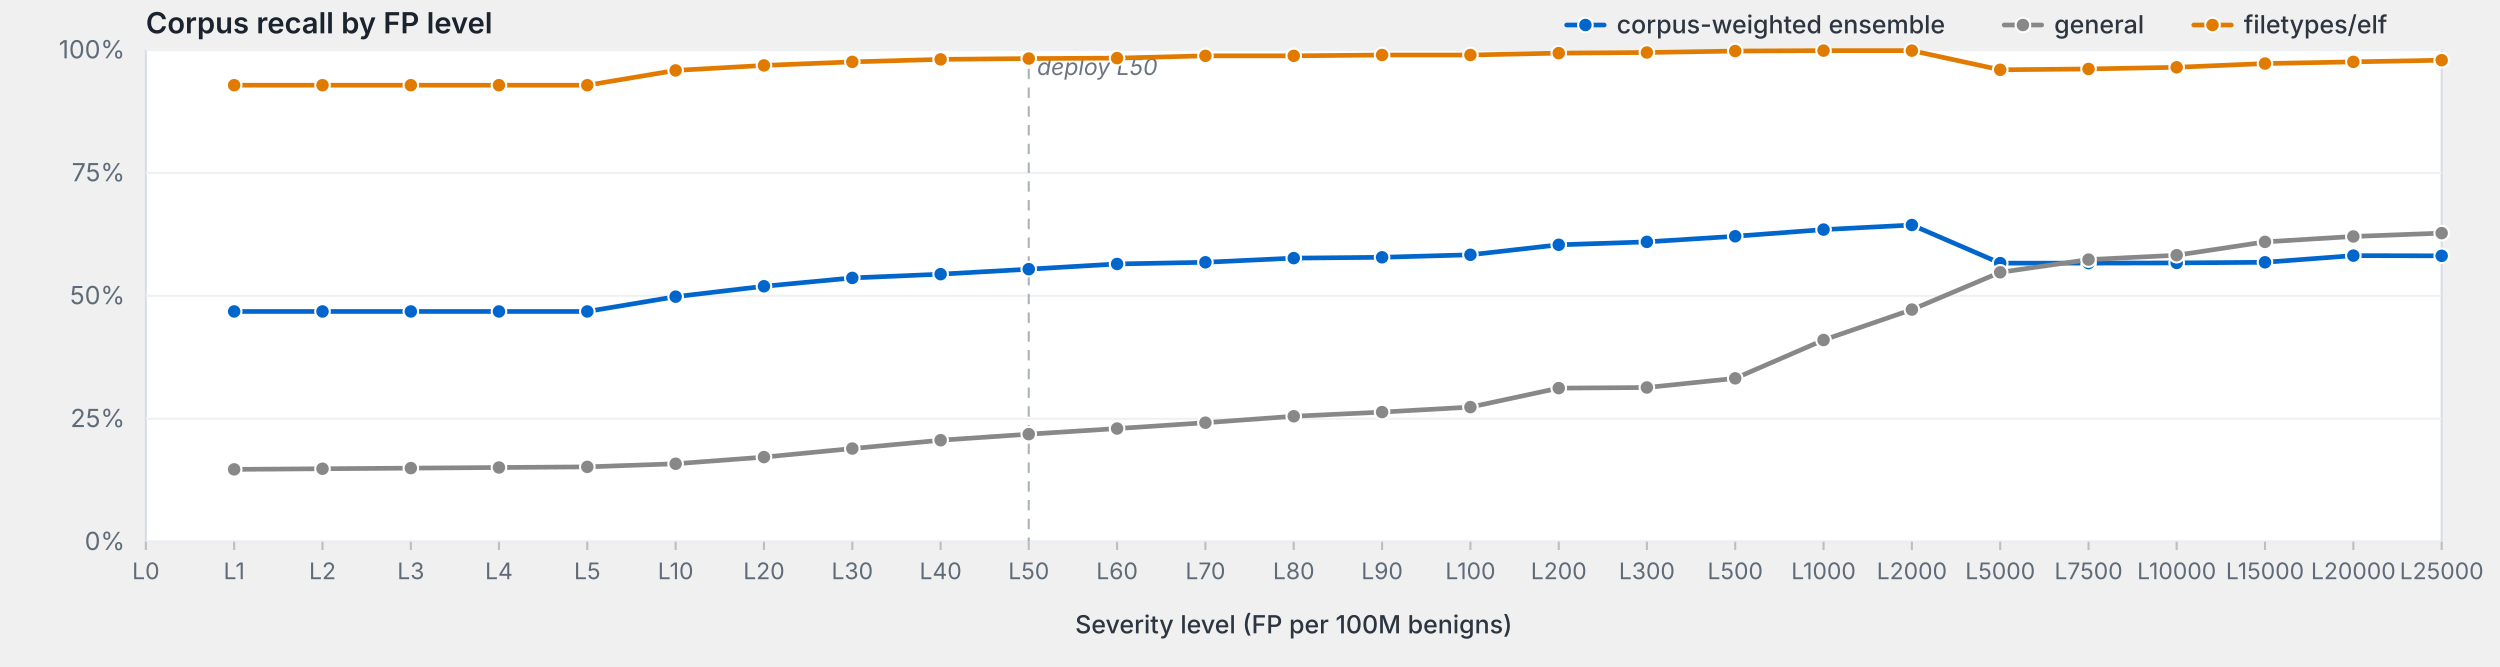
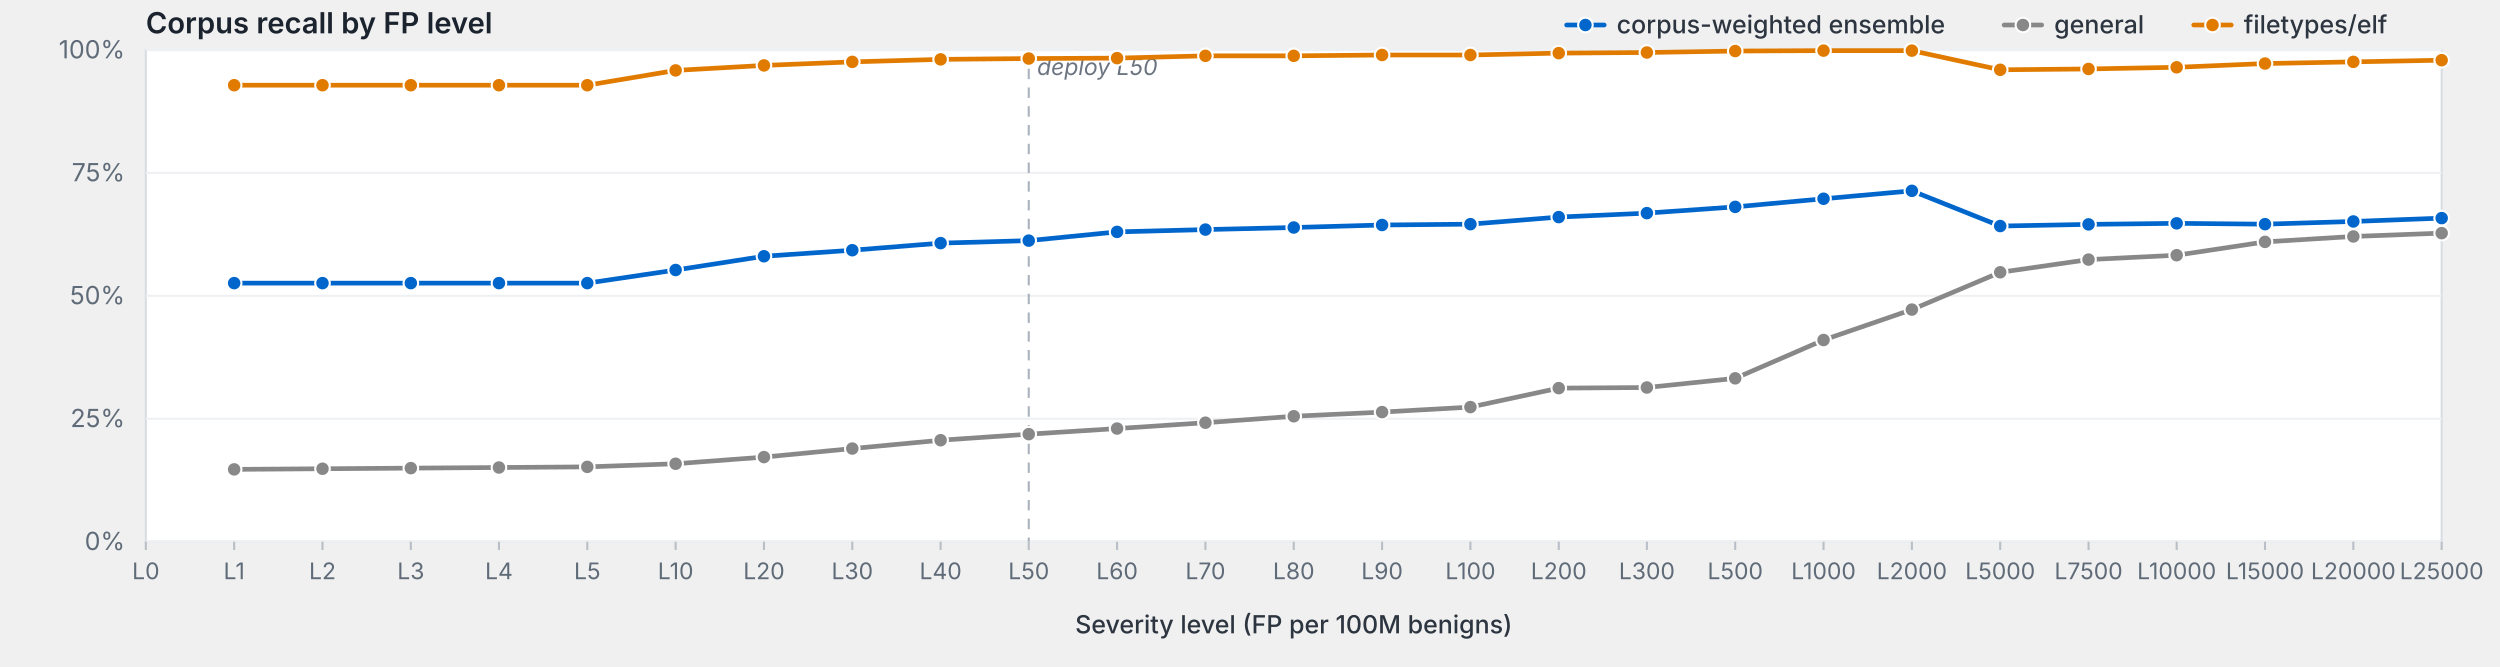
<svg xmlns="http://www.w3.org/2000/svg" viewBox="0 0 1200 320" width="1200" height="320" preserveAspectRatio="xMidYMid meet" role="img" aria-label="Corpus recall by FP level">
  <style>svg { background: #fdfdfd; }.frame { fill: #fff; stroke: #d8dde3; stroke-width: 1; }.grid { stroke: #eef0f3; stroke-width: 1; }.tick { stroke: #b8bfc7; stroke-width: 1; }.axis-label { fill: #5f6b78; font-family: -apple-system, BlinkMacSystemFont, "Segoe UI", system-ui, sans-serif; font-size: 12px; }.x-label { fill: #5f6b78; font-family: -apple-system, BlinkMacSystemFont, "Segoe UI", system-ui, sans-serif; font-size: 11px; }.axis-title { fill: #2d3540; font-family: -apple-system, BlinkMacSystemFont, "Segoe UI", system-ui, sans-serif; font-size: 12px; font-weight: 500; }.title { fill: #1a232e; font-family: -apple-system, BlinkMacSystemFont, "Segoe UI", system-ui, sans-serif; font-size: 14px; font-weight: 600; }.deploy-marker { stroke: #aab2bd; stroke-width: 1; stroke-dasharray: 5,4; }.deploy-label { fill: #6b7480; font-family: -apple-system, BlinkMacSystemFont, "Segoe UI", system-ui, sans-serif; font-size: 11px; font-style: italic; }.curve { fill: none; stroke-width: 2.25; stroke-linejoin: round; stroke-linecap: round; }.marker { stroke: #fff; stroke-width: 1; }.legend-text { fill: #2d3540; font-family: -apple-system, BlinkMacSystemFont, "Segoe UI", system-ui, sans-serif; font-size: 12px; font-weight: 500; }</style>
  <text class="title" x="70" y="16">Corpus recall by FP level</text>
  <rect class="frame" x="70" y="24" width="1102" height="236" />
  <line class="grid" x1="70" y1="260.0" x2="1172" y2="260.0" />
  <text class="axis-label" x="60" y="264.0" text-anchor="end">0%</text>
  <line class="grid" x1="70" y1="201.0" x2="1172" y2="201.0" />
  <text class="axis-label" x="60" y="205.0" text-anchor="end">25%</text>
  <line class="grid" x1="70" y1="142.0" x2="1172" y2="142.0" />
  <text class="axis-label" x="60" y="146.0" text-anchor="end">50%</text>
  <line class="grid" x1="70" y1="83.0" x2="1172" y2="83.0" />
  <text class="axis-label" x="60" y="87.0" text-anchor="end">75%</text>
  <line class="grid" x1="70" y1="24.0" x2="1172" y2="24.0" />
  <text class="axis-label" x="60" y="28.0" text-anchor="end">100%</text>
  <line class="deploy-marker" x1="493.8" y1="24" x2="493.8" y2="260" />
  <text class="deploy-label" x="497.8" y="36" text-anchor="start">deploy L50</text>
  <line class="tick" x1="70.0" y1="260" x2="70.0" y2="264" />
  <text class="x-label" x="70.0" y="278" text-anchor="middle">L0</text>
  <line class="tick" x1="112.4" y1="260" x2="112.4" y2="264" />
  <text class="x-label" x="112.4" y="278" text-anchor="middle">L1</text>
  <line class="tick" x1="154.8" y1="260" x2="154.8" y2="264" />
  <text class="x-label" x="154.8" y="278" text-anchor="middle">L2</text>
  <line class="tick" x1="197.2" y1="260" x2="197.2" y2="264" />
  <text class="x-label" x="197.2" y="278" text-anchor="middle">L3</text>
  <line class="tick" x1="239.5" y1="260" x2="239.5" y2="264" />
  <text class="x-label" x="239.5" y="278" text-anchor="middle">L4</text>
  <line class="tick" x1="281.9" y1="260" x2="281.9" y2="264" />
  <text class="x-label" x="281.9" y="278" text-anchor="middle">L5</text>
  <line class="tick" x1="324.3" y1="260" x2="324.3" y2="264" />
  <text class="x-label" x="324.3" y="278" text-anchor="middle">L10</text>
  <line class="tick" x1="366.7" y1="260" x2="366.7" y2="264" />
  <text class="x-label" x="366.7" y="278" text-anchor="middle">L20</text>
  <line class="tick" x1="409.1" y1="260" x2="409.1" y2="264" />
  <text class="x-label" x="409.1" y="278" text-anchor="middle">L30</text>
  <line class="tick" x1="451.5" y1="260" x2="451.5" y2="264" />
  <text class="x-label" x="451.5" y="278" text-anchor="middle">L40</text>
  <line class="tick" x1="493.8" y1="260" x2="493.8" y2="264" />
  <text class="x-label" x="493.8" y="278" text-anchor="middle">L50</text>
  <line class="tick" x1="536.2" y1="260" x2="536.2" y2="264" />
  <text class="x-label" x="536.2" y="278" text-anchor="middle">L60</text>
  <line class="tick" x1="578.6" y1="260" x2="578.6" y2="264" />
  <text class="x-label" x="578.6" y="278" text-anchor="middle">L70</text>
  <line class="tick" x1="621.0" y1="260" x2="621.0" y2="264" />
  <text class="x-label" x="621.0" y="278" text-anchor="middle">L80</text>
  <line class="tick" x1="663.4" y1="260" x2="663.4" y2="264" />
  <text class="x-label" x="663.4" y="278" text-anchor="middle">L90</text>
  <line class="tick" x1="705.8" y1="260" x2="705.8" y2="264" />
  <text class="x-label" x="705.8" y="278" text-anchor="middle">L100</text>
  <line class="tick" x1="748.2" y1="260" x2="748.2" y2="264" />
  <text class="x-label" x="748.2" y="278" text-anchor="middle">L200</text>
  <line class="tick" x1="790.5" y1="260" x2="790.5" y2="264" />
  <text class="x-label" x="790.5" y="278" text-anchor="middle">L300</text>
  <line class="tick" x1="832.9" y1="260" x2="832.9" y2="264" />
  <text class="x-label" x="832.9" y="278" text-anchor="middle">L500</text>
  <line class="tick" x1="875.3" y1="260" x2="875.3" y2="264" />
  <text class="x-label" x="875.3" y="278" text-anchor="middle">L1000</text>
  <line class="tick" x1="917.7" y1="260" x2="917.7" y2="264" />
  <text class="x-label" x="917.7" y="278" text-anchor="middle">L2000</text>
  <line class="tick" x1="960.1" y1="260" x2="960.1" y2="264" />
  <text class="x-label" x="960.1" y="278" text-anchor="middle">L5000</text>
  <line class="tick" x1="1002.5" y1="260" x2="1002.5" y2="264" />
  <text class="x-label" x="1002.5" y="278" text-anchor="middle">L7500</text>
  <line class="tick" x1="1044.8" y1="260" x2="1044.8" y2="264" />
  <text class="x-label" x="1044.8" y="278" text-anchor="middle">L10000</text>
  <line class="tick" x1="1087.2" y1="260" x2="1087.2" y2="264" />
  <text class="x-label" x="1087.2" y="278" text-anchor="middle">L15000</text>
  <line class="tick" x1="1129.6" y1="260" x2="1129.6" y2="264" />
  <text class="x-label" x="1129.6" y="278" text-anchor="middle">L20000</text>
  <line class="tick" x1="1172.0" y1="260" x2="1172.0" y2="264" />
  <text class="x-label" x="1172.0" y="278" text-anchor="middle">L25000</text>
  <text class="axis-title" x="621.0" y="304" text-anchor="middle">Severity level (FP per 100M benigns)</text>
-   <path class="curve" d="M112.4,149.5 L154.8,149.5 L197.2,149.5 L239.5,149.5 L281.9,149.5 L324.3,142.4 L366.7,137.4 L409.1,133.4 L451.5,131.6 L493.8,129.2 L536.2,126.7 L578.6,125.9 L621.0,123.9 L663.4,123.5 L705.8,122.3 L748.2,117.5 L790.5,116.1 L832.9,113.4 L875.3,110.2 L917.7,108.0 L960.1,126.3 L1002.5,126.3 L1044.8,126.2 L1087.2,125.9 L1129.6,122.7 L1172.0,122.8" stroke="#06c" />
-   <circle class="marker" cx="112.4" cy="149.5" r="3.5" fill="#06c" />
-   <circle class="marker" cx="154.8" cy="149.5" r="3.5" fill="#06c" />
-   <circle class="marker" cx="197.2" cy="149.5" r="3.5" fill="#06c" />
-   <circle class="marker" cx="239.5" cy="149.5" r="3.5" fill="#06c" />
-   <circle class="marker" cx="281.9" cy="149.5" r="3.5" fill="#06c" />
-   <circle class="marker" cx="324.3" cy="142.4" r="3.5" fill="#06c" />
-   <circle class="marker" cx="366.7" cy="137.4" r="3.5" fill="#06c" />
-   <circle class="marker" cx="409.1" cy="133.4" r="3.5" fill="#06c" />
-   <circle class="marker" cx="451.5" cy="131.6" r="3.5" fill="#06c" />
-   <circle class="marker" cx="493.8" cy="129.2" r="3.5" fill="#06c" />
-   <circle class="marker" cx="536.2" cy="126.7" r="3.5" fill="#06c" />
-   <circle class="marker" cx="578.6" cy="125.9" r="3.5" fill="#06c" />
-   <circle class="marker" cx="621.0" cy="123.9" r="3.5" fill="#06c" />
-   <circle class="marker" cx="663.4" cy="123.5" r="3.5" fill="#06c" />
-   <circle class="marker" cx="705.8" cy="122.3" r="3.5" fill="#06c" />
-   <circle class="marker" cx="748.2" cy="117.5" r="3.5" fill="#06c" />
-   <circle class="marker" cx="790.5" cy="116.1" r="3.5" fill="#06c" />
-   <circle class="marker" cx="832.9" cy="113.4" r="3.5" fill="#06c" />
-   <circle class="marker" cx="875.3" cy="110.2" r="3.5" fill="#06c" />
-   <circle class="marker" cx="917.7" cy="108.0" r="3.5" fill="#06c" />
-   <circle class="marker" cx="960.1" cy="126.3" r="3.5" fill="#06c" />
-   <circle class="marker" cx="1002.5" cy="126.3" r="3.5" fill="#06c" />
-   <circle class="marker" cx="1044.8" cy="126.2" r="3.5" fill="#06c" />
-   <circle class="marker" cx="1087.2" cy="125.9" r="3.5" fill="#06c" />
-   <circle class="marker" cx="1129.6" cy="122.7" r="3.5" fill="#06c" />
-   <circle class="marker" cx="1172.0" cy="122.8" r="3.5" fill="#06c" />
+   <path class="curve" d="M112.4,135.9 L154.8,135.9 L197.2,135.9 L239.5,135.9 L281.9,135.9 L324.3,129.6 L366.7,123.0 L409.1,120.1 L451.5,116.7 L493.8,115.5 L536.2,111.3 L578.6,110.2 L621.0,109.2 L663.4,108.0 L705.8,107.6 L748.2,104.2 L790.5,102.3 L832.9,99.3 L875.3,95.4 L917.7,91.6 L960.1,108.5 L1002.5,107.7 L1044.8,107.2 L1087.2,107.6 L1129.6,106.3 L1172.0,104.7" stroke="#06c" />
+   <circle class="marker" cx="112.4" cy="135.9" r="3.5" fill="#06c" />
+   <circle class="marker" cx="154.8" cy="135.9" r="3.5" fill="#06c" />
+   <circle class="marker" cx="197.2" cy="135.9" r="3.5" fill="#06c" />
+   <circle class="marker" cx="239.5" cy="135.9" r="3.5" fill="#06c" />
+   <circle class="marker" cx="281.9" cy="135.9" r="3.5" fill="#06c" />
+   <circle class="marker" cx="324.3" cy="129.6" r="3.5" fill="#06c" />
+   <circle class="marker" cx="366.7" cy="123.0" r="3.5" fill="#06c" />
+   <circle class="marker" cx="409.1" cy="120.1" r="3.5" fill="#06c" />
+   <circle class="marker" cx="451.5" cy="116.7" r="3.5" fill="#06c" />
+   <circle class="marker" cx="493.8" cy="115.5" r="3.5" fill="#06c" />
+   <circle class="marker" cx="536.2" cy="111.3" r="3.5" fill="#06c" />
+   <circle class="marker" cx="578.6" cy="110.2" r="3.5" fill="#06c" />
+   <circle class="marker" cx="621.0" cy="109.2" r="3.5" fill="#06c" />
+   <circle class="marker" cx="663.4" cy="108.0" r="3.5" fill="#06c" />
+   <circle class="marker" cx="705.8" cy="107.6" r="3.5" fill="#06c" />
+   <circle class="marker" cx="748.2" cy="104.2" r="3.5" fill="#06c" />
+   <circle class="marker" cx="790.5" cy="102.3" r="3.5" fill="#06c" />
+   <circle class="marker" cx="832.9" cy="99.3" r="3.5" fill="#06c" />
+   <circle class="marker" cx="875.3" cy="95.4" r="3.5" fill="#06c" />
+   <circle class="marker" cx="917.7" cy="91.6" r="3.5" fill="#06c" />
+   <circle class="marker" cx="960.1" cy="108.5" r="3.5" fill="#06c" />
+   <circle class="marker" cx="1002.5" cy="107.7" r="3.5" fill="#06c" />
+   <circle class="marker" cx="1044.8" cy="107.2" r="3.5" fill="#06c" />
+   <circle class="marker" cx="1087.2" cy="107.6" r="3.5" fill="#06c" />
+   <circle class="marker" cx="1129.6" cy="106.3" r="3.5" fill="#06c" />
+   <circle class="marker" cx="1172.0" cy="104.7" r="3.5" fill="#06c" />
  <path class="curve" d="M112.4,225.3 L154.8,225.0 L197.2,224.7 L239.5,224.4 L281.9,224.1 L324.3,222.6 L366.7,219.4 L409.1,215.3 L451.5,211.3 L493.8,208.4 L536.2,205.7 L578.6,202.9 L621.0,199.8 L663.4,197.8 L705.8,195.4 L748.2,186.3 L790.5,186.0 L832.9,181.6 L875.3,163.2 L917.7,148.6 L960.1,130.7 L1002.5,124.6 L1044.8,122.5 L1087.2,116.1 L1129.6,113.5 L1172.0,111.9" stroke="#888" />
  <circle class="marker" cx="112.4" cy="225.3" r="3.5" fill="#888" />
  <circle class="marker" cx="154.8" cy="225.0" r="3.5" fill="#888" />
  <circle class="marker" cx="197.2" cy="224.7" r="3.5" fill="#888" />
  <circle class="marker" cx="239.5" cy="224.4" r="3.5" fill="#888" />
  <circle class="marker" cx="281.9" cy="224.1" r="3.5" fill="#888" />
  <circle class="marker" cx="324.3" cy="222.6" r="3.5" fill="#888" />
  <circle class="marker" cx="366.7" cy="219.4" r="3.5" fill="#888" />
  <circle class="marker" cx="409.1" cy="215.3" r="3.5" fill="#888" />
  <circle class="marker" cx="451.5" cy="211.3" r="3.5" fill="#888" />
  <circle class="marker" cx="493.8" cy="208.4" r="3.5" fill="#888" />
  <circle class="marker" cx="536.2" cy="205.7" r="3.5" fill="#888" />
  <circle class="marker" cx="578.6" cy="202.9" r="3.5" fill="#888" />
  <circle class="marker" cx="621.0" cy="199.8" r="3.5" fill="#888" />
  <circle class="marker" cx="663.4" cy="197.8" r="3.5" fill="#888" />
  <circle class="marker" cx="705.8" cy="195.4" r="3.5" fill="#888" />
  <circle class="marker" cx="748.2" cy="186.3" r="3.5" fill="#888" />
  <circle class="marker" cx="790.5" cy="186.0" r="3.5" fill="#888" />
  <circle class="marker" cx="832.9" cy="181.6" r="3.5" fill="#888" />
  <circle class="marker" cx="875.3" cy="163.2" r="3.5" fill="#888" />
  <circle class="marker" cx="917.7" cy="148.6" r="3.5" fill="#888" />
  <circle class="marker" cx="960.1" cy="130.7" r="3.5" fill="#888" />
  <circle class="marker" cx="1002.5" cy="124.6" r="3.5" fill="#888" />
  <circle class="marker" cx="1044.8" cy="122.5" r="3.5" fill="#888" />
  <circle class="marker" cx="1087.2" cy="116.1" r="3.5" fill="#888" />
  <circle class="marker" cx="1129.6" cy="113.5" r="3.5" fill="#888" />
  <circle class="marker" cx="1172.0" cy="111.9" r="3.5" fill="#888" />
  <path class="curve" d="M112.4,40.9 L154.8,40.9 L197.2,40.9 L239.5,40.9 L281.9,40.9 L324.3,33.8 L366.7,31.4 L409.1,29.7 L451.5,28.5 L493.8,28.1 L536.2,27.9 L578.6,26.8 L621.0,26.8 L663.4,26.4 L705.8,26.4 L748.2,25.5 L790.5,25.2 L832.9,24.5 L875.3,24.3 L917.7,24.3 L960.1,33.5 L1002.5,33.1 L1044.8,32.3 L1087.2,30.5 L1129.6,29.7 L1172.0,28.9" stroke="#e07b00" />
  <circle class="marker" cx="112.4" cy="40.9" r="3.5" fill="#e07b00" />
  <circle class="marker" cx="154.8" cy="40.9" r="3.5" fill="#e07b00" />
  <circle class="marker" cx="197.2" cy="40.9" r="3.5" fill="#e07b00" />
  <circle class="marker" cx="239.5" cy="40.9" r="3.5" fill="#e07b00" />
  <circle class="marker" cx="281.9" cy="40.9" r="3.5" fill="#e07b00" />
  <circle class="marker" cx="324.3" cy="33.8" r="3.5" fill="#e07b00" />
  <circle class="marker" cx="366.7" cy="31.4" r="3.5" fill="#e07b00" />
  <circle class="marker" cx="409.1" cy="29.7" r="3.5" fill="#e07b00" />
  <circle class="marker" cx="451.5" cy="28.5" r="3.5" fill="#e07b00" />
  <circle class="marker" cx="493.8" cy="28.1" r="3.5" fill="#e07b00" />
  <circle class="marker" cx="536.2" cy="27.9" r="3.5" fill="#e07b00" />
  <circle class="marker" cx="578.6" cy="26.8" r="3.5" fill="#e07b00" />
  <circle class="marker" cx="621.0" cy="26.8" r="3.5" fill="#e07b00" />
  <circle class="marker" cx="663.4" cy="26.4" r="3.5" fill="#e07b00" />
  <circle class="marker" cx="705.8" cy="26.4" r="3.5" fill="#e07b00" />
  <circle class="marker" cx="748.2" cy="25.5" r="3.5" fill="#e07b00" />
  <circle class="marker" cx="790.5" cy="25.2" r="3.5" fill="#e07b00" />
  <circle class="marker" cx="832.9" cy="24.5" r="3.5" fill="#e07b00" />
  <circle class="marker" cx="875.3" cy="24.3" r="3.5" fill="#e07b00" />
  <circle class="marker" cx="917.7" cy="24.3" r="3.5" fill="#e07b00" />
  <circle class="marker" cx="960.1" cy="33.5" r="3.5" fill="#e07b00" />
  <circle class="marker" cx="1002.5" cy="33.1" r="3.5" fill="#e07b00" />
  <circle class="marker" cx="1044.8" cy="32.3" r="3.5" fill="#e07b00" />
  <circle class="marker" cx="1087.2" cy="30.5" r="3.5" fill="#e07b00" />
  <circle class="marker" cx="1129.6" cy="29.7" r="3.5" fill="#e07b00" />
  <circle class="marker" cx="1172.0" cy="28.9" r="3.5" fill="#e07b00" />
  <line x1="1053.0" y1="12.0" x2="1071.0" y2="12.0" stroke="#e07b00" stroke-width="2.25" stroke-linecap="round" />
  <circle cx="1062.0" cy="12.0" r="3.5" fill="#e07b00" stroke="#fff" stroke-width="1" />
  <text class="legend-text" x="1077.0" y="16.0">filetypes/elf</text>
  <line x1="962.0" y1="12.0" x2="980.0" y2="12.0" stroke="#888" stroke-width="2.25" stroke-linecap="round" />
  <circle cx="971.0" cy="12.0" r="3.5" fill="#888" stroke="#fff" stroke-width="1" />
  <text class="legend-text" x="986.0" y="16.0">general</text>
  <line x1="752.0" y1="12.0" x2="770.0" y2="12.0" stroke="#06c" stroke-width="2.25" stroke-linecap="round" />
  <circle cx="761.0" cy="12.0" r="3.5" fill="#06c" stroke="#fff" stroke-width="1" />
  <text class="legend-text" x="776.0" y="16.0">corpus-weighted ensemble</text>
</svg>
